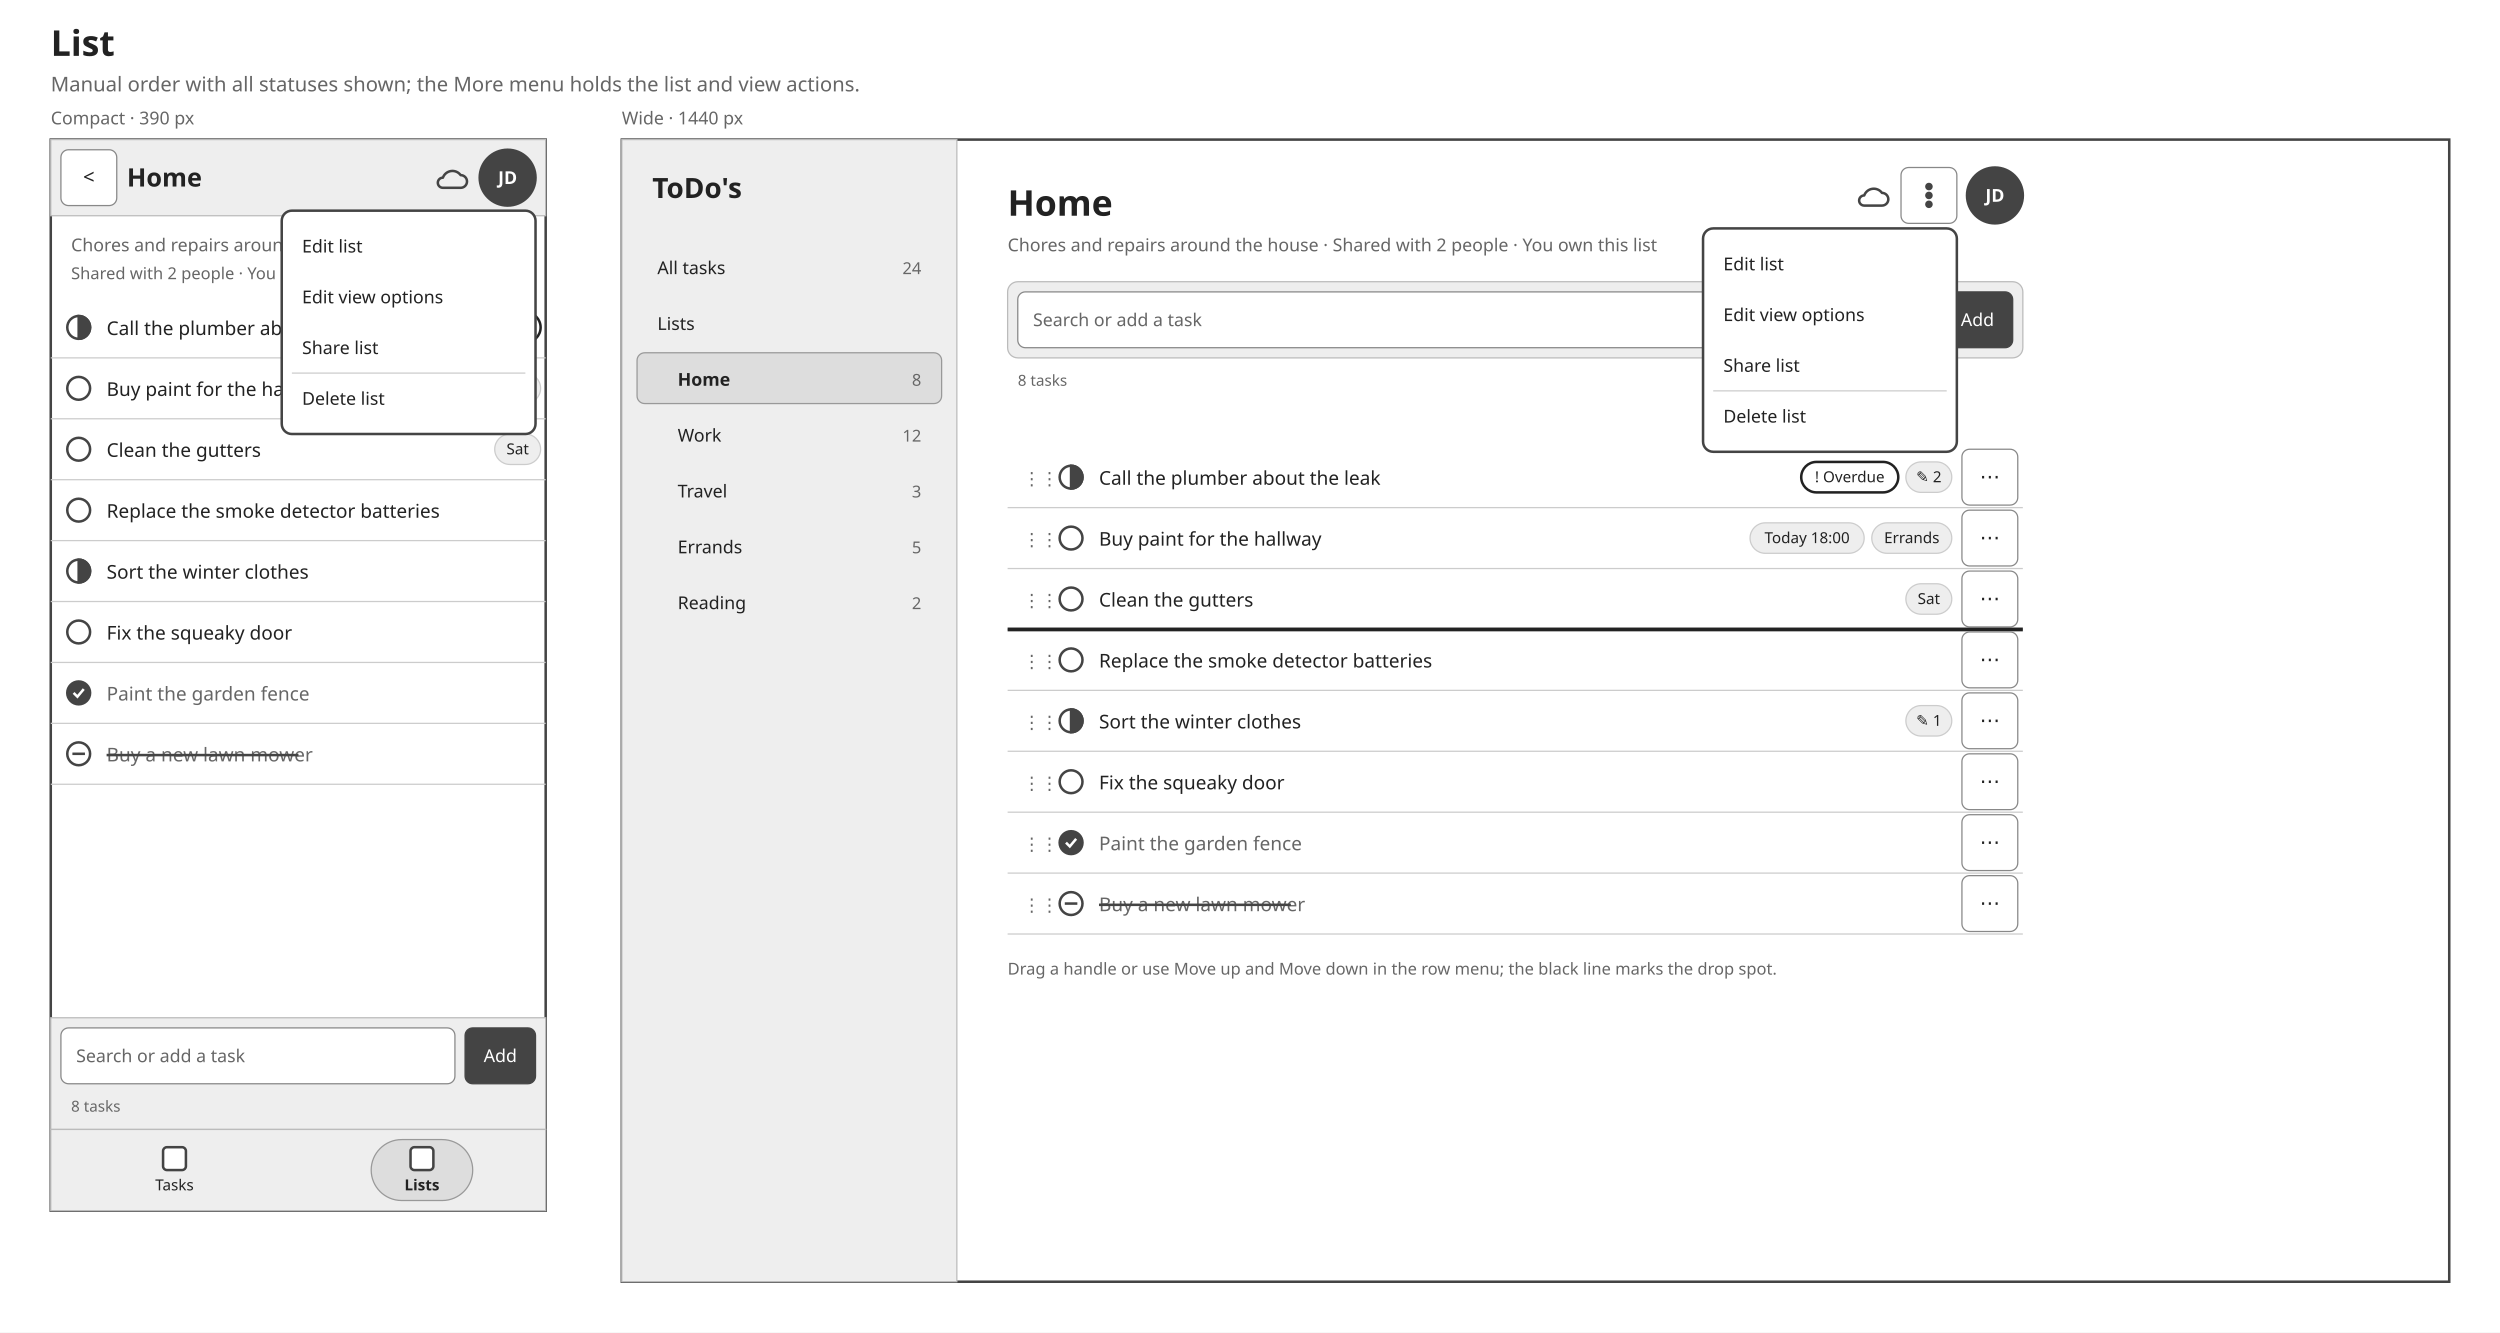
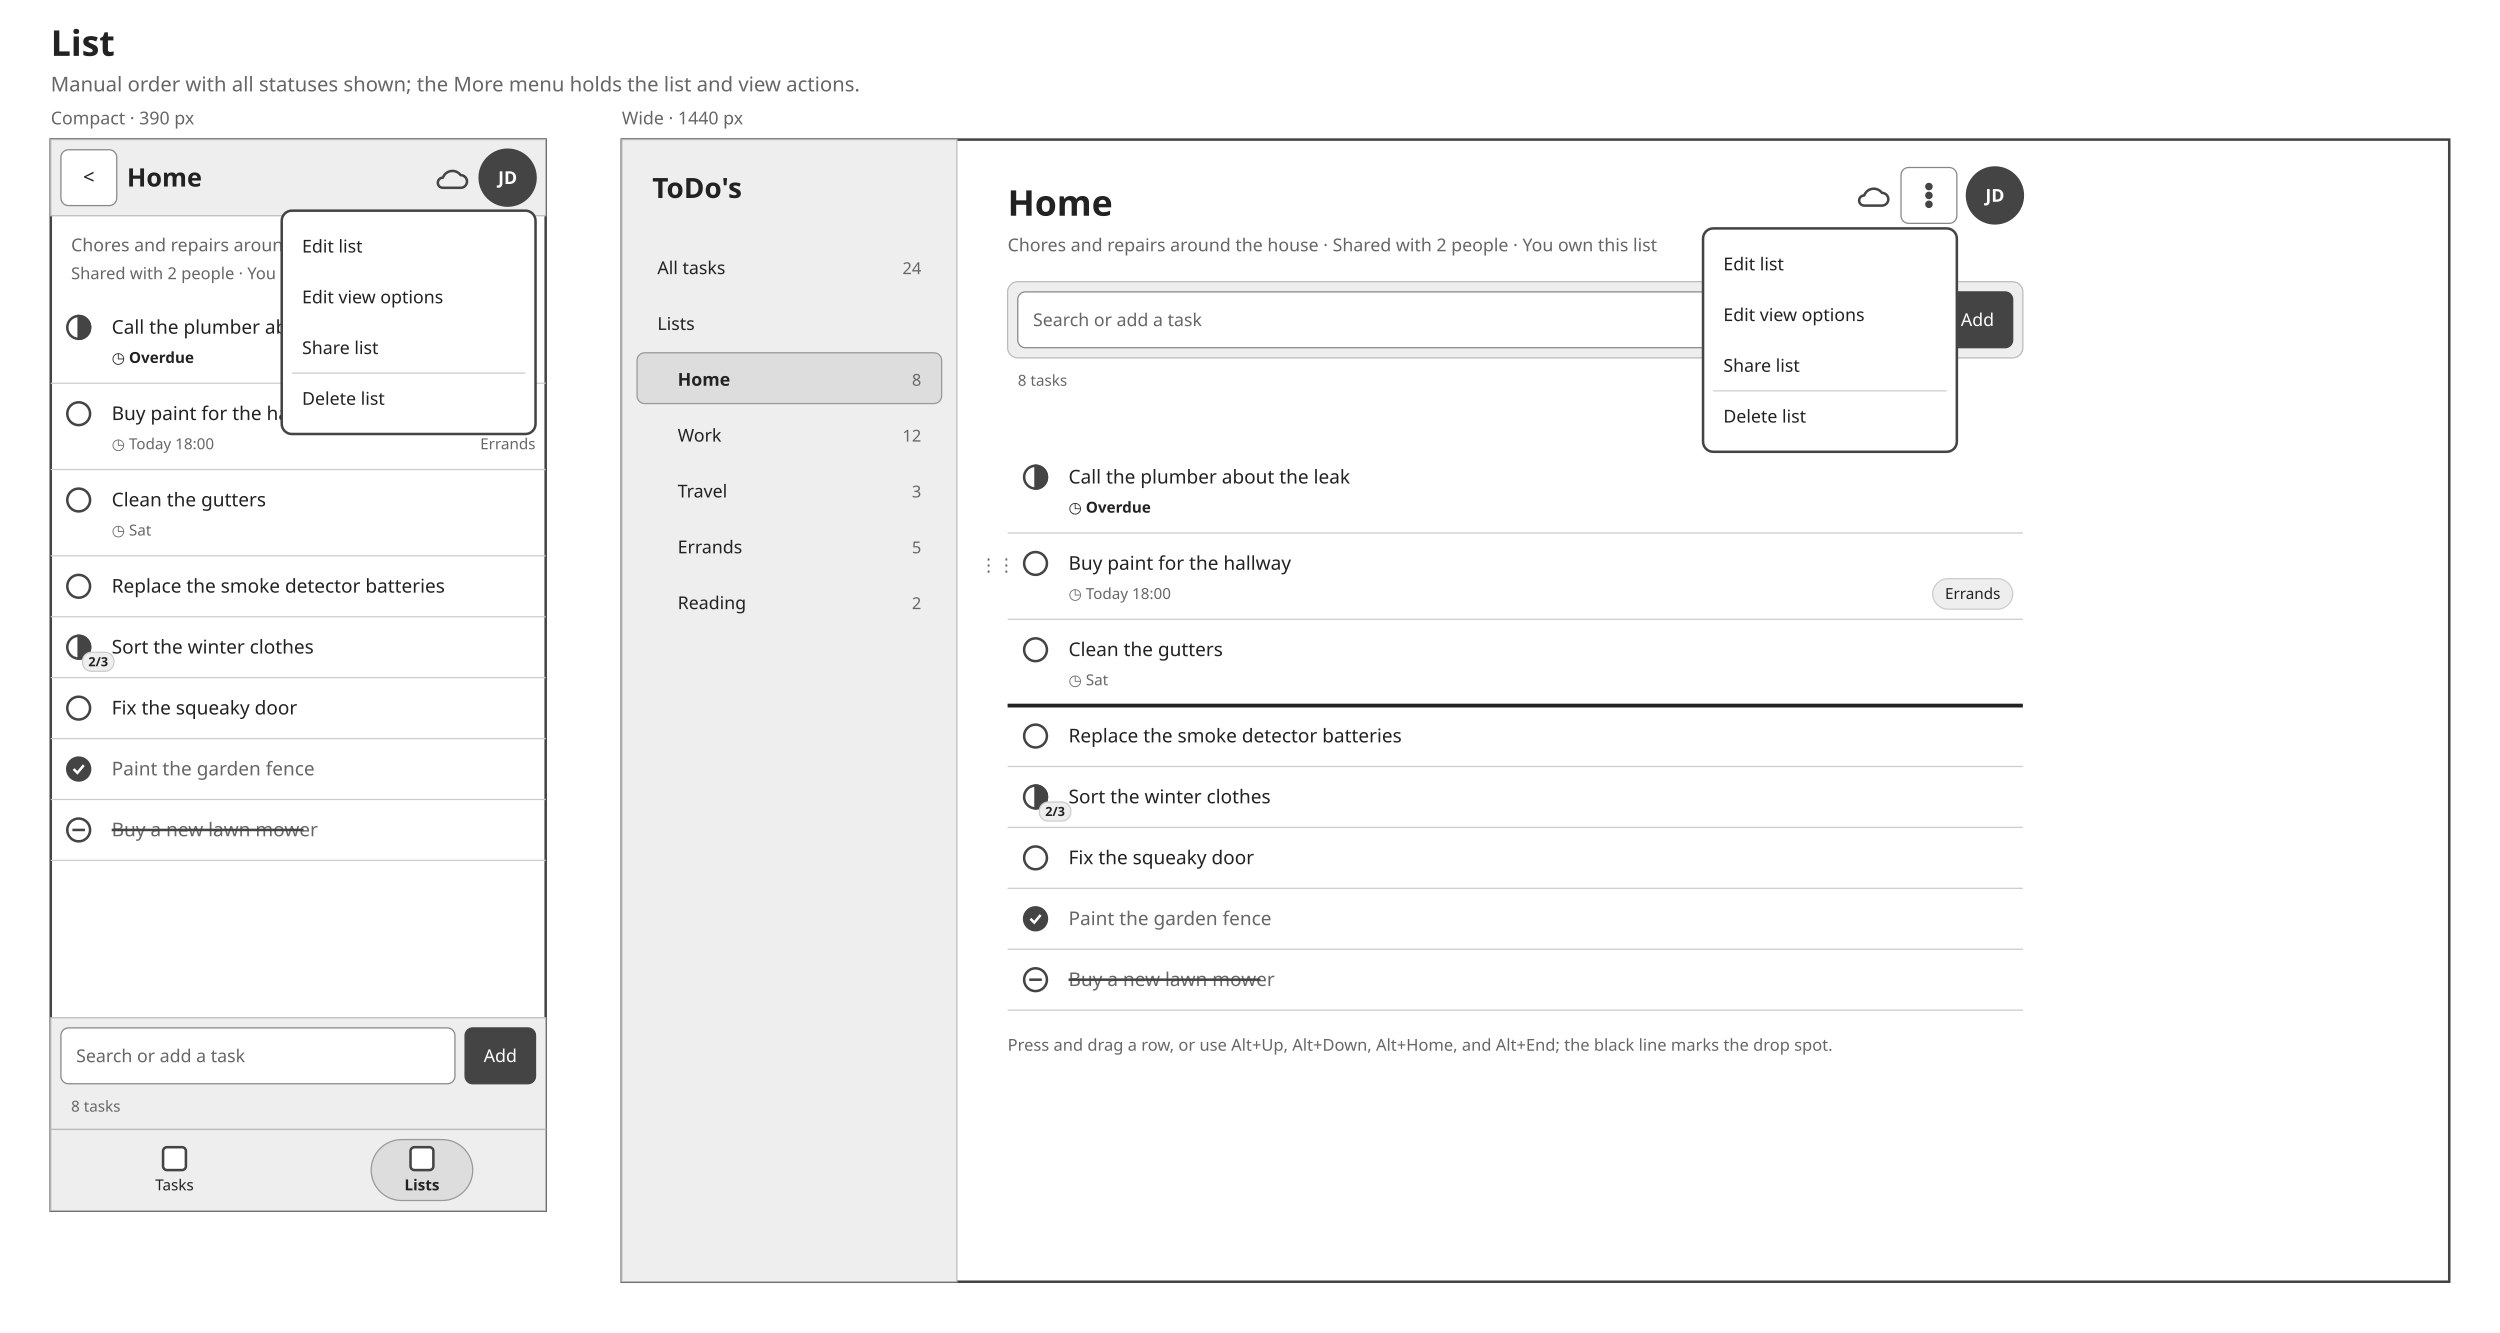
<svg xmlns="http://www.w3.org/2000/svg" width="1970" height="1050" viewBox="0 0 1970 1050">
  <style>
text { font-family: sans-serif; fill: #222222; }
.muted { fill: #666666; }
.on-primary { fill: #ffffff; }
.bold { font-weight: bold; }
rect.frame { fill: #ffffff; stroke: #444444; stroke-width: 2; }
.bar { fill: #eeeeee; stroke: #bbbbbb; }
.box { fill: #f5f5f5; stroke: #bbbbbb; }
.control { fill: #ffffff; stroke: #888888; }
.disabled { fill: #f5f5f5; stroke: #cccccc; }
.primary { fill: #444444; stroke: #444444; }
.selected { fill: #dddddd; stroke: #999999; }
.chip { fill: #eeeeee; stroke: #cccccc; }
.signal { fill: #ffffff; stroke: #222222; stroke-width: 2; }
.scrim { fill: #888888; fill-opacity: 0.5; }
.rule { stroke: #cccccc; }
.drop { stroke: #222222; stroke-width: 3; }
.icon { fill: #ffffff; stroke: #444444; stroke-width: 2; }
.icon-fill { fill: #444444; stroke: #444444; stroke-width: 2; }
.icon-mark { fill: none; stroke: #ffffff; stroke-width: 2; }
.icon-line { stroke: #444444; stroke-width: 2; }
.icon-line-open { fill: none; stroke: #444444; stroke-width: 2; stroke-linecap: round; stroke-linejoin: round; }
  </style>
  <rect x="0" y="0" width="1970" height="1050" fill="#ffffff" />
  <text x="40" y="44" font-size="28" class="bold">List</text>
  <text x="40" y="72" font-size="16" class="muted">Manual order with all statuses shown; the More menu holds the list and view actions.</text>
  <text x="40" y="98" font-size="14" class="muted">Compact · 390 px</text>
  <text x="490" y="98" font-size="14" class="muted">Wide · 1440 px</text>
  <g class="frame" data-width="390" data-height="844" transform="translate(40 110)">
    <rect x="0" y="0" width="390" height="844" rx="0" class="frame" />
    <rect x="0" y="0" width="390" height="60" rx="0" class="bar" />
    <rect x="8" y="8" width="44" height="44" rx="6" class="control" />
    <text x="30" y="35" font-size="16" text-anchor="middle">&lt;</text>
    <circle cx="360" cy="30" r="22" class="icon-fill" />
    <text x="360" y="35" font-size="14" class="on-primary bold" text-anchor="middle">JD</text>
    <path d="M 309 38 H 323 A 5 5 0 0 0 323 28 A 8 8 0 0 0 309 30 A 4 4 0 0 0 309 38 Z" class="icon-line-open" />
    <text x="60" y="37" font-size="20" class="bold">Home</text>
    <text x="16" y="88" font-size="14" class="muted">Chores and repairs around the house</text>
    <text x="16" y="110" font-size="13" class="muted">Shared with 2 people · You own this list</text>
-     <line x1="0" y1="172" x2="390" y2="172" class="rule" />
+     <line x1="0" y1="192" x2="390" y2="192" class="rule" />
    <circle cx="22" cy="148" r="9" class="icon" />
-     <path d="M22 139.0 A9 9 0 0 1 22 157.0 Z" class="icon-fill" />
-     <rect x="309.52" y="136" width="76.48" height="24" rx="12" class="signal" />
-     <text x="347.76" y="152" font-size="12" text-anchor="middle">! Overdue</text>
-     <text x="44" y="154" font-size="15">Call the plumber about the le…</text>
-     <line x1="0" y1="220" x2="390" y2="220" class="rule" />
-     <circle cx="22" cy="196" r="9" class="icon" />
-     <rect x="296.08" y="184" width="89.92" height="24" rx="12" class="chip" />
-     <text x="341.04" y="200" font-size="12" text-anchor="middle">Today 18:00</text>
-     <text x="44" y="202" font-size="15">Buy paint for the hallway</text>
-     <line x1="0" y1="268" x2="390" y2="268" class="rule" />
-     <circle cx="22" cy="244" r="9" class="icon" />
-     <rect x="349.84" y="232" width="36.16" height="24" rx="12" class="chip" />
-     <text x="367.92" y="248" font-size="12" text-anchor="middle">Sat</text>
-     <text x="44" y="250" font-size="15">Clean the gutters</text>
-     <line x1="0" y1="316" x2="390" y2="316" class="rule" />
-     <circle cx="22" cy="292" r="9" class="icon" />
-     <text x="44" y="298" font-size="15">Replace the smoke detector batteries</text>
-     <line x1="0" y1="364" x2="390" y2="364" class="rule" />
-     <circle cx="22" cy="340" r="9" class="icon" />
-     <path d="M22 331.0 A9 9 0 0 1 22 349.0 Z" class="icon-fill" />
-     <text x="44" y="346" font-size="15">Sort the winter clothes</text>
-     <line x1="0" y1="412" x2="390" y2="412" class="rule" />
-     <circle cx="22" cy="388" r="9" class="icon" />
-     <text x="44" y="394" font-size="15">Fix the squeaky door</text>
-     <line x1="0" y1="460" x2="390" y2="460" class="rule" />
-     <circle cx="22" cy="436" r="9" class="icon-fill" />
-     <path d="M18 436.0 l3 3 l5 -6" class="icon-mark" />
-     <text x="44" y="442" font-size="15" class="muted">Paint the garden fence</text>
-     <line x1="0" y1="508" x2="390" y2="508" class="rule" />
-     <circle cx="22" cy="484" r="9" class="icon" />
-     <line x1="17.05" y1="484" x2="26.95" y2="484" class="icon-line" />
-     <text x="44" y="490" font-size="15" class="muted">Buy a new lawn mower</text>
-     <line x1="44" y1="485" x2="195.2" y2="485" class="icon-line" />
+     <path d="M22 139 A9 9 0 0 1 22 157 Z" class="icon-fill" />
+     <text x="48" y="153" font-size="15">Call the plumber about the leak</text>
+     <text x="48" y="176" font-size="12" class="bold">◷ Overdue</text>
+     <line x1="0" y1="260" x2="390" y2="260" class="rule" />
+     <circle cx="22" cy="216" r="9" class="icon" />
+     <text x="48" y="221" font-size="15">Buy paint for the hallway</text>
+     <text x="48" y="244" font-size="12" class="muted">◷ Today 18:00</text>
+     <text x="382" y="244" font-size="12" class="muted" text-anchor="end">Errands</text>
+     <line x1="0" y1="328" x2="390" y2="328" class="rule" />
+     <circle cx="22" cy="284" r="9" class="icon" />
+     <text x="48" y="289" font-size="15">Clean the gutters</text>
+     <text x="48" y="312" font-size="12" class="muted">◷ Sat</text>
+     <line x1="0" y1="376" x2="390" y2="376" class="rule" />
+     <circle cx="22" cy="352" r="9" class="icon" />
+     <text x="48" y="357" font-size="15">Replace the smoke detector batteries</text>
+     <line x1="0" y1="424" x2="390" y2="424" class="rule" />
+     <circle cx="22" cy="400" r="9" class="icon" />
+     <path d="M22 391 A9 9 0 0 1 22 409 Z" class="icon-fill" />
+     <rect x="25" y="404" width="24.8" height="15" rx="7" class="chip" />
+     <text x="37.4" y="415" font-size="10" class="bold" text-anchor="middle">2/3</text>
+     <text x="48" y="405" font-size="15">Sort the winter clothes</text>
+     <line x1="0" y1="472" x2="390" y2="472" class="rule" />
+     <circle cx="22" cy="448" r="9" class="icon" />
+     <text x="48" y="453" font-size="15">Fix the squeaky door</text>
+     <line x1="0" y1="520" x2="390" y2="520" class="rule" />
+     <circle cx="22" cy="496" r="9" class="icon-fill" />
+     <path d="M18 496 l3 3 l5 -6" class="icon-mark" />
+     <text x="48" y="501" font-size="15" class="muted">Paint the garden fence</text>
+     <line x1="0" y1="568" x2="390" y2="568" class="rule" />
+     <circle cx="22" cy="544" r="9" class="icon" />
+     <line x1="17.05" y1="544" x2="26.95" y2="544" class="icon-line" />
+     <text x="48" y="549" font-size="15" class="muted">Buy a new lawn mower</text>
+     <line x1="48" y1="544" x2="199.2" y2="544" class="icon-line" />
    <rect x="0" y="692" width="390" height="88" rx="0" class="bar" />
    <rect x="326.48" y="700" width="55.52" height="44" rx="6" class="primary" />
    <text x="354.24" y="726.9" font-size="14" class="on-primary" text-anchor="middle">Add</text>
    <rect x="8" y="700" width="310.48" height="44" rx="6" class="control" />
    <text x="20" y="727" font-size="14" class="muted">Search or add a task</text>
    <text x="16" y="766" font-size="12" class="muted">8 tasks</text>
    <rect x="0" y="780" width="390" height="64" rx="0" class="bar" />
    <rect x="88.5" y="794" width="18" height="18" rx="3" class="icon" />
    <text x="97.5" y="828" font-size="12" text-anchor="middle">Tasks</text>
    <rect x="252.5" y="788" width="80" height="48" rx="24" class="selected" />
    <rect x="283.5" y="794" width="18" height="18" rx="3" class="icon" />
    <text x="292.5" y="828" font-size="12" class="bold" text-anchor="middle">Lists</text>
    <rect x="182" y="56" width="200" height="176" rx="8" class="frame" />
    <text x="198" y="89" font-size="14">Edit list</text>
    <text x="198" y="129" font-size="14">Edit view options</text>
    <text x="198" y="169" font-size="14">Share list</text>
    <line x1="190" y1="184" x2="374" y2="184" class="rule" />
    <text x="198" y="209" font-size="14">Delete list</text>
  </g>
  <g class="frame" data-width="1440" data-height="900" transform="translate(490 110)">
    <rect x="0" y="0" width="1440" height="900" rx="0" class="frame" />
    <rect x="0" y="0" width="264" height="900" rx="0" class="bar" />
    <text x="24" y="46" font-size="22" class="bold">ToDo's</text>
    <text x="28" y="106" font-size="14">All tasks</text>
    <text x="236" y="106" font-size="13" class="muted" text-anchor="end">24</text>
    <text x="28" y="150" font-size="14">Lists</text>
    <rect x="12" y="168" width="240" height="40" rx="6" class="selected" />
    <text x="44" y="194" font-size="14" class="bold">Home</text>
    <text x="236" y="194" font-size="13" class="muted" text-anchor="end">8</text>
    <text x="44" y="238" font-size="14">Work</text>
    <text x="236" y="238" font-size="13" class="muted" text-anchor="end">12</text>
    <text x="44" y="282" font-size="14">Travel</text>
    <text x="236" y="282" font-size="13" class="muted" text-anchor="end">3</text>
    <text x="44" y="326" font-size="14">Errands</text>
    <text x="236" y="326" font-size="13" class="muted" text-anchor="end">5</text>
    <text x="44" y="370" font-size="14">Reading</text>
    <text x="236" y="370" font-size="13" class="muted" text-anchor="end">2</text>
    <circle cx="1082" cy="44" r="22" class="icon-fill" />
    <text x="1082" y="49" font-size="14" class="on-primary bold" text-anchor="middle">JD</text>
    <path d="M 979 52 H 993 A 5 5 0 0 0 993 42 A 8 8 0 0 0 979 44 A 4 4 0 0 0 979 52 Z" class="icon-line-open" />
    <rect x="1008" y="22" width="44" height="44" rx="6" class="control" />
    <circle cx="1030" cy="37" r="2" class="icon-fill" />
    <circle cx="1030" cy="44" r="2" class="icon-fill" />
    <circle cx="1030" cy="51" r="2" class="icon-fill" />
    <text x="304" y="60" font-size="28" class="bold">Home</text>
    <text x="304" y="88" font-size="14" class="muted">Chores and repairs around the house · Shared with 2 people · You own this list</text>
    <rect x="304" y="112" width="800" height="60" rx="8" class="bar" />
    <rect x="1040.48" y="120" width="55.52" height="44" rx="6" class="primary" />
    <text x="1068.24" y="146.9" font-size="14" class="on-primary" text-anchor="middle">Add</text>
    <rect x="312" y="120" width="720.48" height="44" rx="6" class="control" />
    <text x="324" y="147" font-size="14" class="muted">Search or add a task</text>
    <text x="312" y="194" font-size="12" class="muted">8 tasks</text>
-     <line x1="304" y1="290" x2="1104" y2="290" class="rule" />
-     <text x="316" y="272" font-size="14" class="muted">⋮⋮</text>
-     <circle cx="354" cy="266" r="9" class="icon" />
-     <path d="M354 257.0 A9 9 0 0 1 354 275.0 Z" class="icon-fill" />
-     <rect x="1056" y="244" width="44" height="44" rx="6" class="control" />
-     <text x="1078" y="271" font-size="16" text-anchor="middle">⋯</text>
-     <rect x="1011.84" y="254" width="36.16" height="24" rx="12" class="chip" />
-     <text x="1029.92" y="270" font-size="12" text-anchor="middle">✎ 2</text>
-     <rect x="929.36" y="254" width="76.48" height="24" rx="12" class="signal" />
-     <text x="967.6" y="270" font-size="12" text-anchor="middle">! Overdue</text>
-     <text x="376" y="272" font-size="15">Call the plumber about the leak</text>
-     <line x1="304" y1="338" x2="1104" y2="338" class="rule" />
-     <text x="316" y="320" font-size="14" class="muted">⋮⋮</text>
-     <circle cx="354" cy="314" r="9" class="icon" />
-     <rect x="1056" y="292" width="44" height="44" rx="6" class="control" />
-     <text x="1078" y="319" font-size="16" text-anchor="middle">⋯</text>
-     <rect x="984.96" y="302" width="63.04" height="24" rx="12" class="chip" />
-     <text x="1016.48" y="318" font-size="12" text-anchor="middle">Errands</text>
-     <rect x="889.04" y="302" width="89.92" height="24" rx="12" class="chip" />
-     <text x="934" y="318" font-size="12" text-anchor="middle">Today 18:00</text>
-     <text x="376" y="320" font-size="15">Buy paint for the hallway</text>
-     <line x1="304" y1="386" x2="1104" y2="386" class="rule" />
-     <text x="316" y="368" font-size="14" class="muted">⋮⋮</text>
-     <circle cx="354" cy="362" r="9" class="icon" />
-     <rect x="1056" y="340" width="44" height="44" rx="6" class="control" />
-     <text x="1078" y="367" font-size="16" text-anchor="middle">⋯</text>
-     <rect x="1011.84" y="350" width="36.16" height="24" rx="12" class="chip" />
-     <text x="1029.92" y="366" font-size="12" text-anchor="middle">Sat</text>
-     <text x="376" y="368" font-size="15">Clean the gutters</text>
-     <line x1="304" y1="386" x2="1104" y2="386" class="drop" />
-     <line x1="304" y1="434" x2="1104" y2="434" class="rule" />
-     <text x="316" y="416" font-size="14" class="muted">⋮⋮</text>
-     <circle cx="354" cy="410" r="9" class="icon" />
-     <rect x="1056" y="388" width="44" height="44" rx="6" class="control" />
-     <text x="1078" y="415" font-size="16" text-anchor="middle">⋯</text>
-     <text x="376" y="416" font-size="15">Replace the smoke detector batteries</text>
-     <line x1="304" y1="482" x2="1104" y2="482" class="rule" />
-     <text x="316" y="464" font-size="14" class="muted">⋮⋮</text>
-     <circle cx="354" cy="458" r="9" class="icon" />
-     <path d="M354 449.0 A9 9 0 0 1 354 467.0 Z" class="icon-fill" />
-     <rect x="1056" y="436" width="44" height="44" rx="6" class="control" />
-     <text x="1078" y="463" font-size="16" text-anchor="middle">⋯</text>
-     <rect x="1011.84" y="446" width="36.16" height="24" rx="12" class="chip" />
-     <text x="1029.92" y="462" font-size="12" text-anchor="middle">✎ 1</text>
-     <text x="376" y="464" font-size="15">Sort the winter clothes</text>
-     <line x1="304" y1="530" x2="1104" y2="530" class="rule" />
-     <text x="316" y="512" font-size="14" class="muted">⋮⋮</text>
-     <circle cx="354" cy="506" r="9" class="icon" />
-     <rect x="1056" y="484" width="44" height="44" rx="6" class="control" />
-     <text x="1078" y="511" font-size="16" text-anchor="middle">⋯</text>
-     <text x="376" y="512" font-size="15">Fix the squeaky door</text>
-     <line x1="304" y1="578" x2="1104" y2="578" class="rule" />
-     <text x="316" y="560" font-size="14" class="muted">⋮⋮</text>
-     <circle cx="354" cy="554" r="9" class="icon-fill" />
-     <path d="M350 554.0 l3 3 l5 -6" class="icon-mark" />
-     <rect x="1056" y="532" width="44" height="44" rx="6" class="control" />
-     <text x="1078" y="559" font-size="16" text-anchor="middle">⋯</text>
-     <text x="376" y="560" font-size="15" class="muted">Paint the garden fence</text>
-     <line x1="304" y1="626" x2="1104" y2="626" class="rule" />
-     <text x="316" y="608" font-size="14" class="muted">⋮⋮</text>
-     <circle cx="354" cy="602" r="9" class="icon" />
-     <line x1="349.05" y1="602" x2="358.95" y2="602" class="icon-line" />
-     <rect x="1056" y="580" width="44" height="44" rx="6" class="control" />
-     <text x="1078" y="607" font-size="16" text-anchor="middle">⋯</text>
-     <text x="376" y="608" font-size="15" class="muted">Buy a new lawn mower</text>
-     <line x1="376" y1="603" x2="527.2" y2="603" class="icon-line" />
-     <text x="304" y="658" font-size="13" class="muted">Drag a handle or use Move up and Move down in the row menu; the black line marks the drop spot.</text>
+     <line x1="304" y1="310" x2="1104" y2="310" class="rule" />
+     <circle cx="326" cy="266" r="9" class="icon" />
+     <path d="M326 257 A9 9 0 0 1 326 275 Z" class="icon-fill" />
+     <text x="352" y="271" font-size="15">Call the plumber about the leak</text>
+     <text x="352" y="294" font-size="12" class="bold">◷ Overdue</text>
+     <line x1="304" y1="378" x2="1104" y2="378" class="rule" />
+     <text x="282" y="340" font-size="14" class="muted">⋮⋮</text>
+     <circle cx="326" cy="334" r="9" class="icon" />
+     <text x="352" y="339" font-size="15">Buy paint for the hallway</text>
+     <text x="352" y="362" font-size="12" class="muted">◷ Today 18:00</text>
+     <rect x="1032.96" y="346" width="63.04" height="24" rx="12" class="chip" />
+     <text x="1064.48" y="362" font-size="12" text-anchor="middle">Errands</text>
+     <line x1="304" y1="446" x2="1104" y2="446" class="rule" />
+     <circle cx="326" cy="402" r="9" class="icon" />
+     <text x="352" y="407" font-size="15">Clean the gutters</text>
+     <text x="352" y="430" font-size="12" class="muted">◷ Sat</text>
+     <line x1="304" y1="446" x2="1104" y2="446" class="drop" />
+     <line x1="304" y1="494" x2="1104" y2="494" class="rule" />
+     <circle cx="326" cy="470" r="9" class="icon" />
+     <text x="352" y="475" font-size="15">Replace the smoke detector batteries</text>
+     <line x1="304" y1="542" x2="1104" y2="542" class="rule" />
+     <circle cx="326" cy="518" r="9" class="icon" />
+     <path d="M326 509 A9 9 0 0 1 326 527 Z" class="icon-fill" />
+     <rect x="329" y="522" width="24.8" height="15" rx="7" class="chip" />
+     <text x="341.4" y="533" font-size="10" class="bold" text-anchor="middle">2/3</text>
+     <text x="352" y="523" font-size="15">Sort the winter clothes</text>
+     <line x1="304" y1="590" x2="1104" y2="590" class="rule" />
+     <circle cx="326" cy="566" r="9" class="icon" />
+     <text x="352" y="571" font-size="15">Fix the squeaky door</text>
+     <line x1="304" y1="638" x2="1104" y2="638" class="rule" />
+     <circle cx="326" cy="614" r="9" class="icon-fill" />
+     <path d="M322 614 l3 3 l5 -6" class="icon-mark" />
+     <text x="352" y="619" font-size="15" class="muted">Paint the garden fence</text>
+     <line x1="304" y1="686" x2="1104" y2="686" class="rule" />
+     <circle cx="326" cy="662" r="9" class="icon" />
+     <line x1="321.05" y1="662" x2="330.95" y2="662" class="icon-line" />
+     <text x="352" y="667" font-size="15" class="muted">Buy a new lawn mower</text>
+     <line x1="352" y1="662" x2="503.2" y2="662" class="icon-line" />
+     <text x="304" y="718" font-size="13" class="muted">Press and drag a row, or use Alt+Up, Alt+Down, Alt+Home, and Alt+End; the black line marks the drop spot.</text>
    <rect x="852" y="70" width="200" height="176" rx="8" class="frame" />
    <text x="868" y="103" font-size="14">Edit list</text>
    <text x="868" y="143" font-size="14">Edit view options</text>
    <text x="868" y="183" font-size="14">Share list</text>
    <line x1="860" y1="198" x2="1044" y2="198" class="rule" />
    <text x="868" y="223" font-size="14">Delete list</text>
  </g>
</svg>
